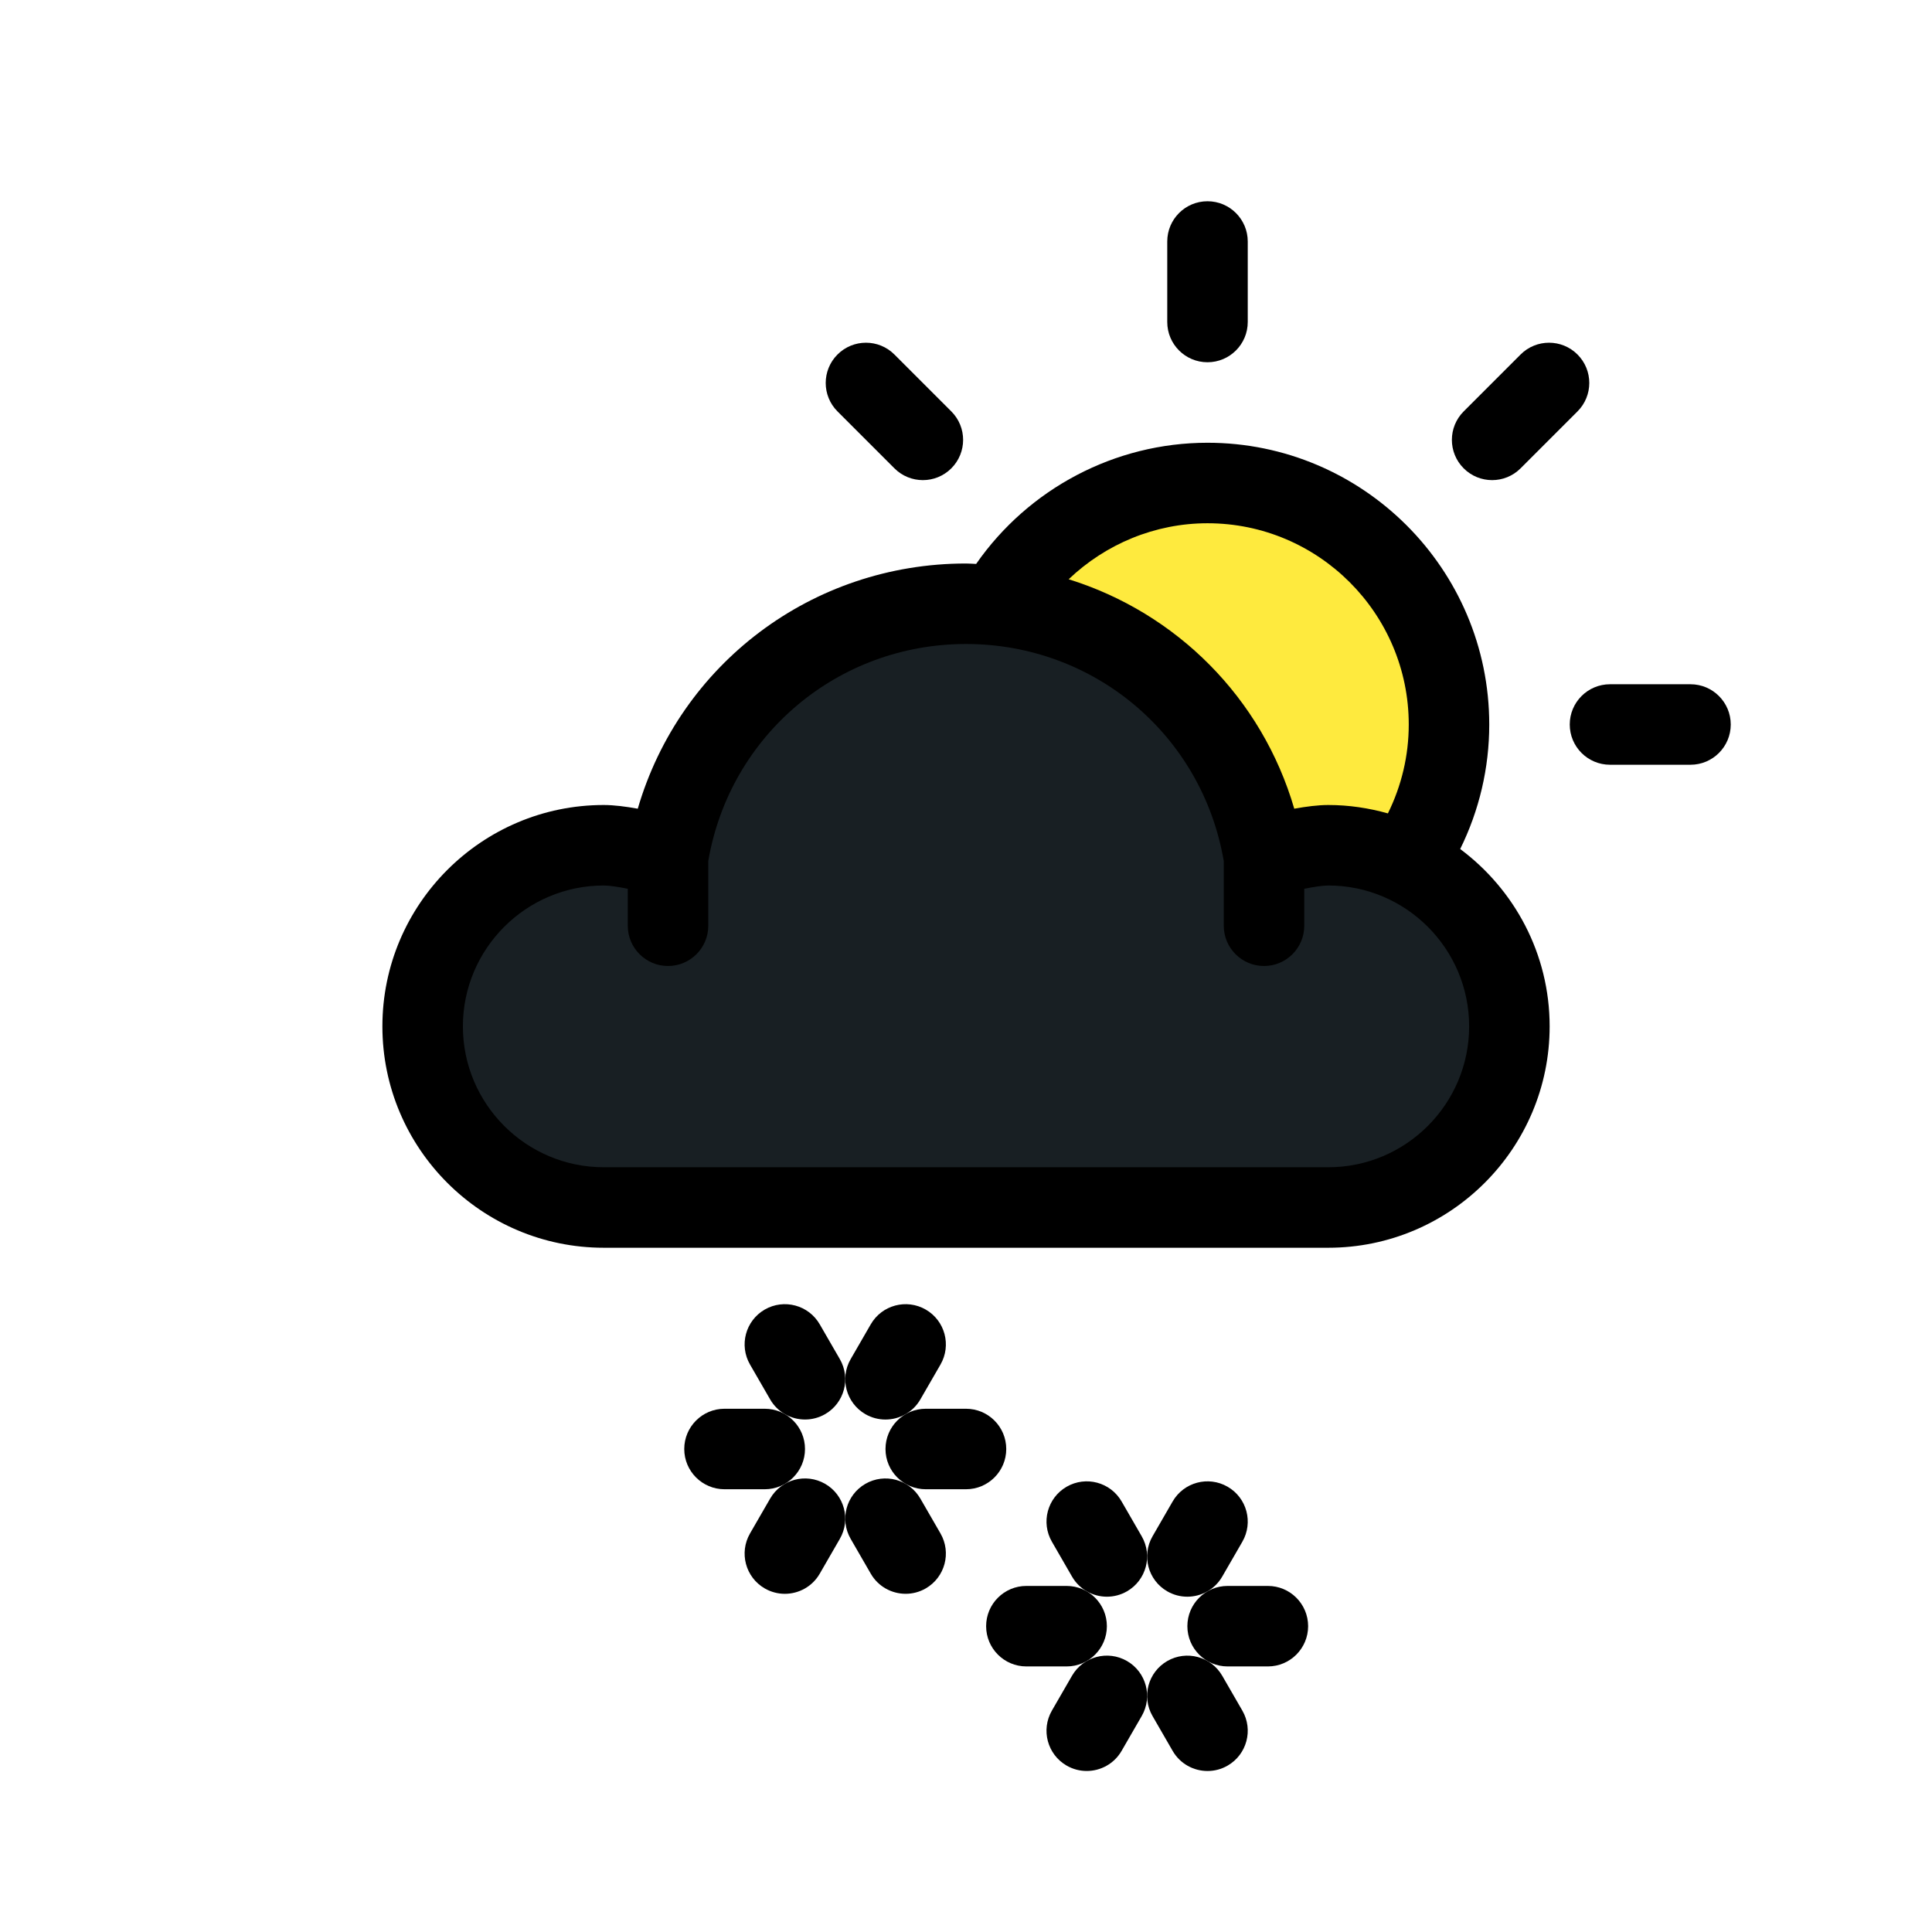
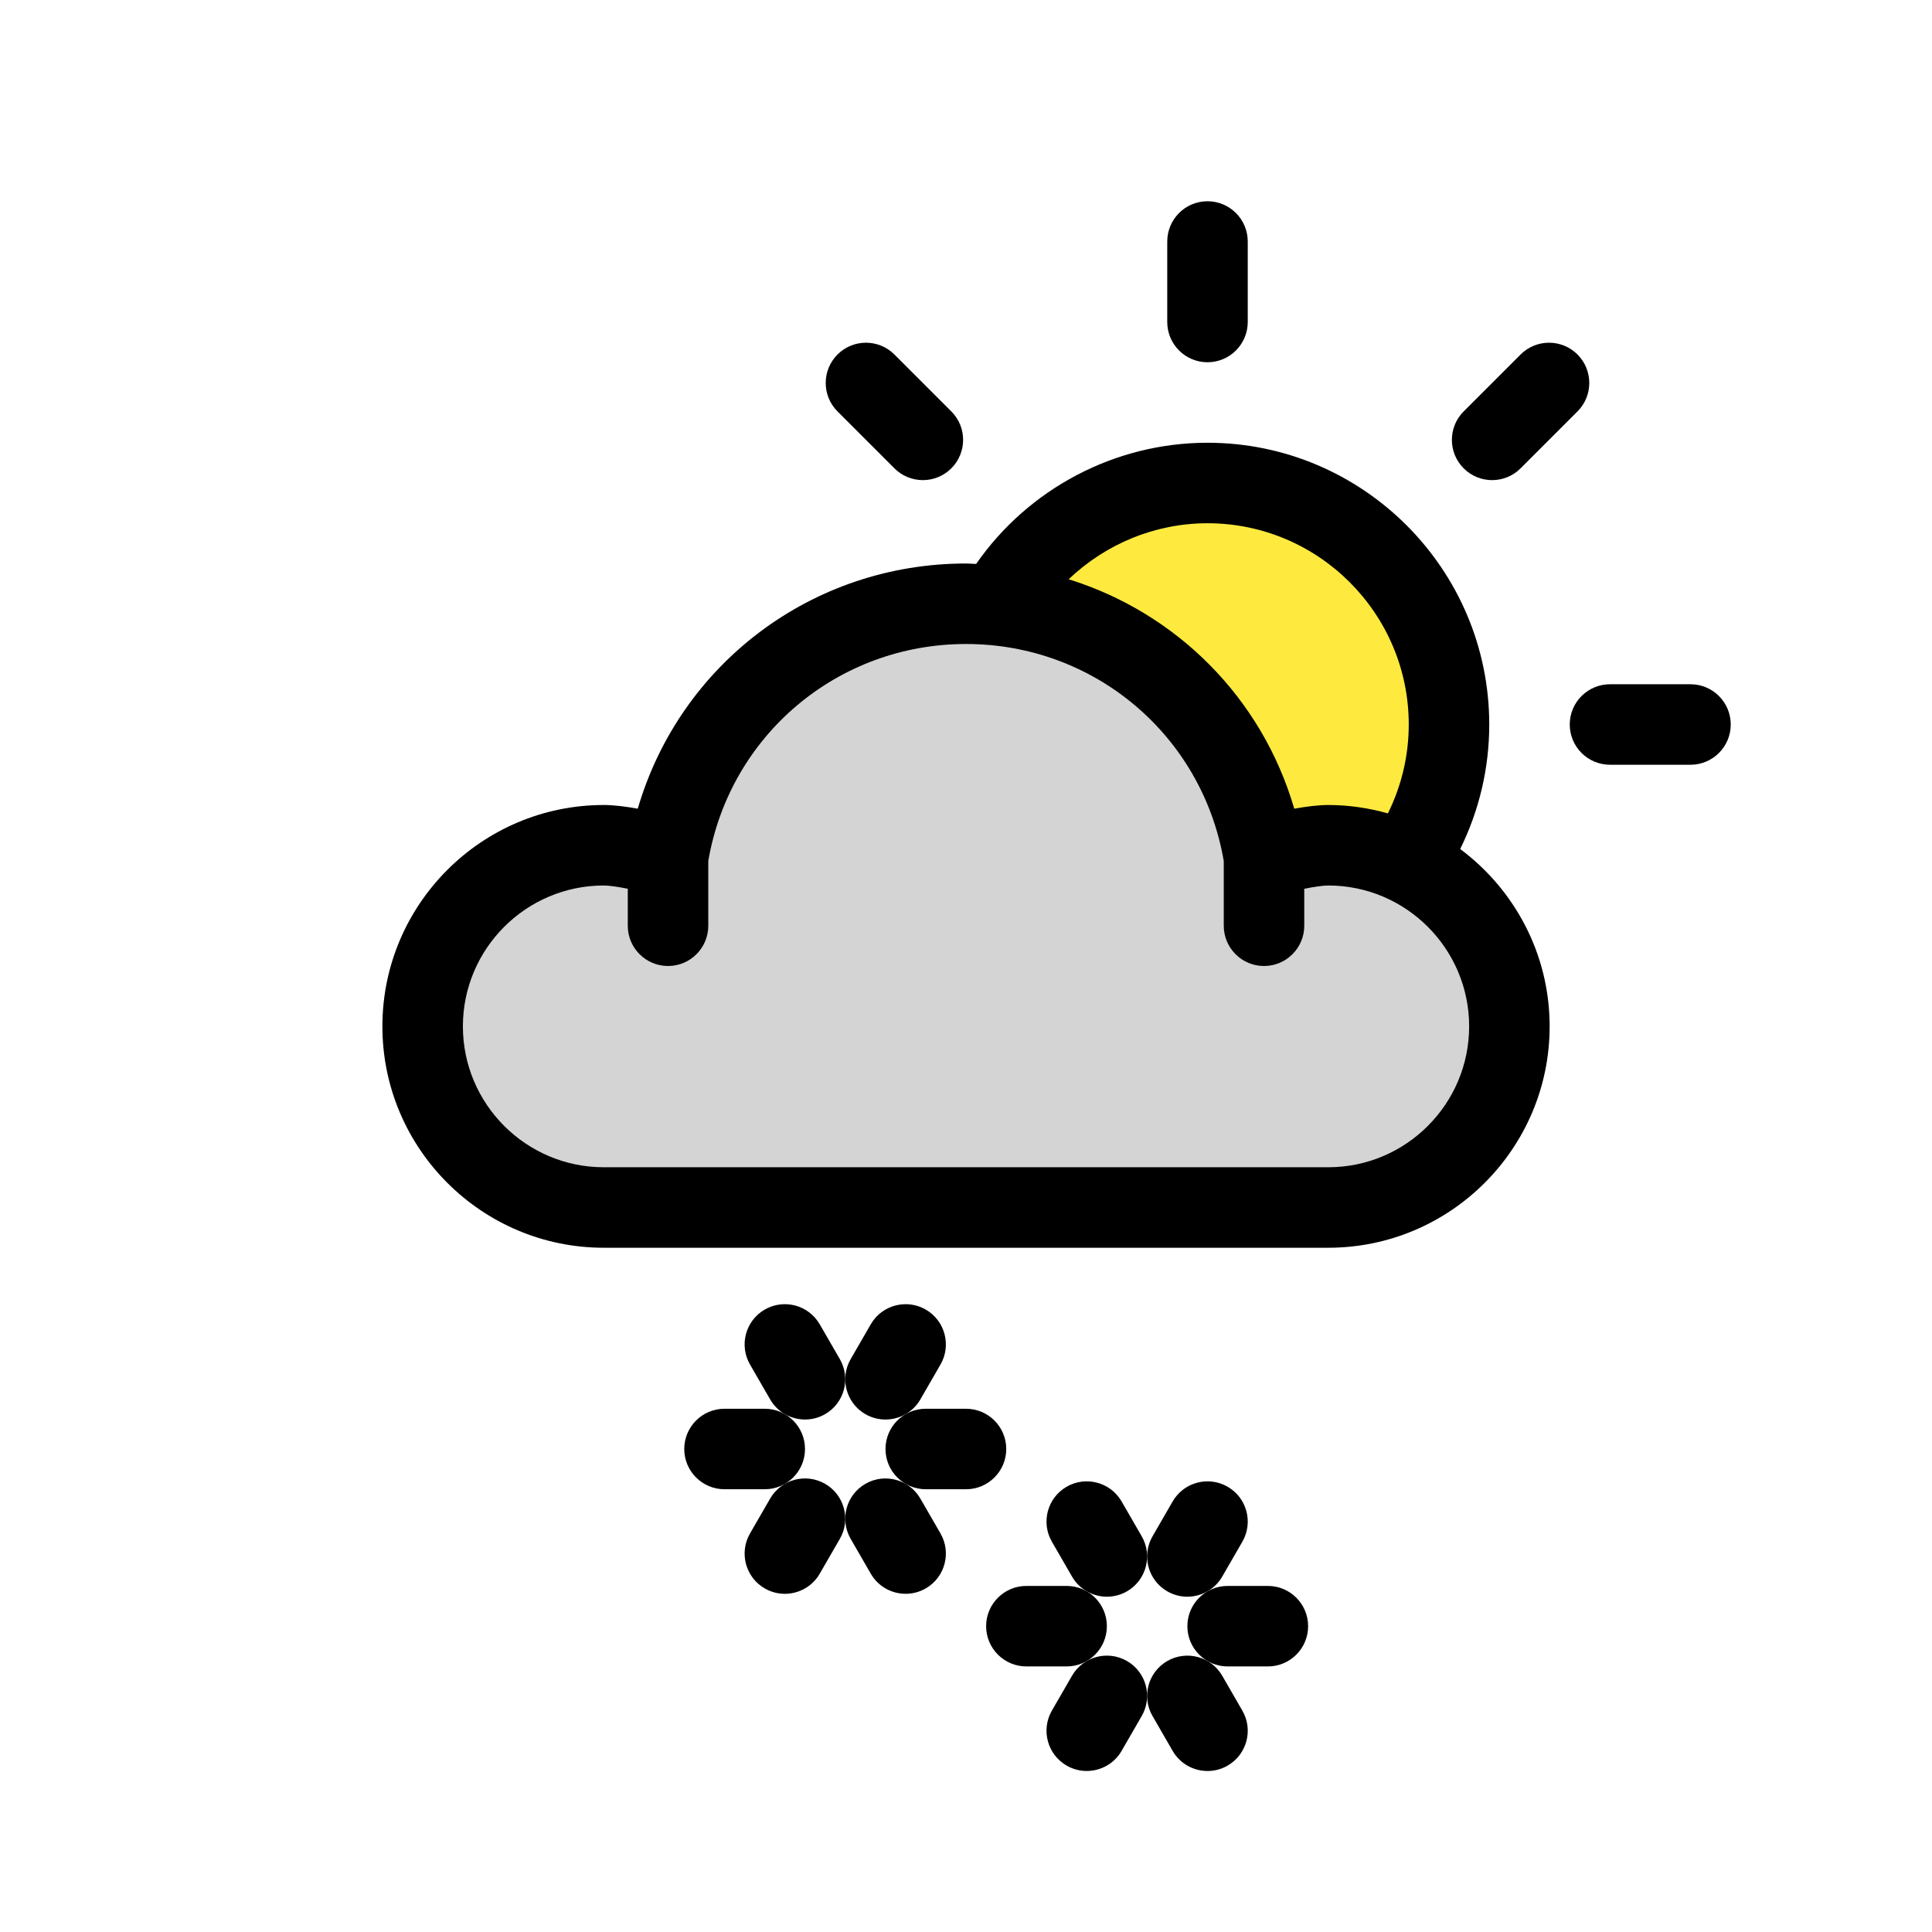
<svg xmlns="http://www.w3.org/2000/svg" version="1.1" viewBox="0 0 96 96" enable-background="new 0 0 96 96" xml:space="preserve" fill="#000000" style="--darkreader-inline-fill: #000000;" data-darkreader-inline-fill="">
  <g id="SVGRepo_bgCarrier" stroke-width="0" />
  <g id="SVGRepo_tracerCarrier" stroke-linecap="round" stroke-linejoin="round" />
  <g id="SVGRepo_iconCarrier">
    <g id="Base" display="none" />
    <g id="Dibujo">
      <path d="M72.556,42.187C73.501,40.271,74,38.166,74,36c0-7.72-6.28-14-14-14c-4.601,0-8.895,2.281-11.496,6.021C48.336,28.016,48.17,28,48.001,28c-7.664,0-14.219,5.012-16.311,12.184C31.113,40.079,30.508,40,30.001,40 c-6.066,0-11,4.935-11,11s4.934,11,11,11h36c6.065,0,11-4.935,11-11C77.001,47.392,75.247,44.194,72.556,42.187z" />
      <path d="M60,26 c5.514,0,10,4.486,10,10c0,1.548-0.36,3.05-1.036,4.417C68.019,40.152,67.028,40,66.001,40c-0.508,0-1.112,0.079-1.69,0.184 c-1.608-5.511-5.854-9.735-11.21-11.401C54.939,27.03,57.397,26,60,26z" fill="#FEEA3E" />
-       <path d="M66.001,58h-36c-3.859,0-7-3.141-7-7s3.141-7,7-7 c0.277,0,0.723,0.068,1.193,0.162V46c0,1.104,0.896,2,2,2c1.104,0,2-0.896,2-2v-3.219C36.267,36.528,41.63,32,48.001,32 c6.372,0,11.736,4.53,12.807,10.786V46c0,1.104,0.896,2,2,2s2-0.896,2-2v-1.837C65.279,44.069,65.727,44,66.001,44 c3.859,0,7,3.141,7,7S69.86,58,66.001,58z" fill="#181F23" />
+       <path d="M66.001,58h-36c-3.859,0-7-3.141-7-7s3.141-7,7-7 c0.277,0,0.723,0.068,1.193,0.162V46c0,1.104,0.896,2,2,2c1.104,0,2-0.896,2-2v-3.219C36.267,36.528,41.63,32,48.001,32 c6.372,0,11.736,4.53,12.807,10.786V46c0,1.104,0.896,2,2,2s2-0.896,2-2v-1.837C65.279,44.069,65.727,44,66.001,44 c3.859,0,7,3.141,7,7S69.86,58,66.001,58z" fill="#d4d4d4" />
      <path d="M60,18c1.104,0,2-0.896,2-2v-4c0-1.104-0.896-2-2-2c-1.105,0-2,0.896-2,2v4C58,17.104,58.895,18,60,18z" />
      <path d="M84,34h-4c-1.105,0-2,0.896-2,2s0.895,2,2,2h4c1.104,0,2-0.896,2-2S85.104,34,84,34z" />
      <path d="M74.143,23.857c0.512,0,1.023-0.195,1.414-0.586l2.828-2.828c0.781-0.781,0.781-2.047,0-2.828 c-0.781-0.781-2.047-0.781-2.828,0l-2.828,2.828c-0.781,0.781-0.781,2.047,0,2.828C73.119,23.662,73.631,23.857,74.143,23.857z" />
      <path d="M44.443,23.271c0.391,0.391,0.902,0.586,1.414,0.586c0.512,0,1.023-0.195,1.414-0.586c0.781-0.781,0.781-2.047,0-2.828 l-2.828-2.828c-0.781-0.781-2.047-0.781-2.828,0c-0.781,0.781-0.781,2.047,0,2.828L44.443,23.271z" />
      <path d="M45.732,74.464c-0.551-0.956-1.775-1.284-2.732-0.733c-0.957,0.553-1.284,1.775-0.732,2.732l1,1.732c0.37,0.642,1.042,1,1.734,1c0.339,0,0.683-0.086,0.998-0.268c0.957-0.553,1.284-1.775,0.732-2.732L45.732,74.464z" />
      <path d="M40.732,65.804C40.18,64.848,38.956,64.52,38,65.071c-0.957,0.553-1.284,1.775-0.732,2.732l1,1.732c0.37,0.642,1.042,1,1.734,1c0.339,0,0.683-0.086,0.998-0.267c0.957-0.553,1.284-1.775,0.732-2.733L40.732,65.804z" />
      <path d="M43,70.269c0.315,0.182,0.659,0.267,0.998,0.267c0.691,0,1.364-0.358,1.734-1l1-1.732c0.552-0.957,0.225-2.18-0.732-2.732c-0.957-0.552-2.181-0.224-2.732,0.732l-1,1.732C41.716,68.493,42.043,69.716,43,70.269z" />
      <path d="M41,73.731c-0.957-0.552-2.18-0.224-2.732,0.733l-1,1.732c-0.552,0.957-0.225,2.18,0.732,2.732c0.315,0.182,0.659,0.268,0.998,0.268c0.691,0,1.364-0.358,1.734-1l1-1.732C42.284,75.507,41.957,74.284,41,73.731z" />
      <path d="M40,72c0-1.104-0.896-2-2-2h-2c-1.104,0-2,0.896-2,2s0.896,2,2,2h2C39.104,74,40,73.104,40,72z" />
      <path d="M50,72c0-1.104-0.896-2-2-2h-2c-1.104,0-2,0.896-2,2s0.896,2,2,2h2C49.104,74,50,73.104,50,72z" />
      <path d="M60.732,83.268c-0.551-0.956-1.776-1.284-2.732-0.732c-0.957,0.553-1.284,1.775-0.732,2.732l1,1.732c0.37,0.642,1.042,1,1.734,1c0.339,0,0.683-0.086,0.998-0.268c0.957-0.553,1.284-1.775,0.732-2.732L60.732,83.268z" />
      <path d="M55.732,74.607c-0.552-0.956-1.775-1.284-2.732-0.732c-0.957,0.553-1.284,1.775-0.732,2.732l1,1.732c0.37,0.642,1.042,1,1.734,1c0.339,0,0.683-0.086,0.998-0.267c0.957-0.553,1.284-1.775,0.732-2.733L55.732,74.607z" />
      <path d="M58,79.072c0.315,0.182,0.659,0.267,0.998,0.267c0.691,0,1.364-0.358,1.734-1l1-1.732c0.552-0.957,0.225-2.18-0.732-2.732c-0.957-0.552-2.18-0.224-2.732,0.732l-1,1.732C56.716,77.297,57.043,78.52,58,79.072z" />
      <path d="M56,82.535c-0.957-0.552-2.18-0.224-2.732,0.732l-1,1.732c-0.552,0.957-0.225,2.18,0.732,2.732c0.315,0.182,0.659,0.268,0.998,0.268c0.691,0,1.364-0.358,1.734-1l1-1.732C57.284,84.311,56.957,83.088,56,82.535z" />
      <path d="M55,80.804c0-1.104-0.896-2-2-2h-2c-1.104,0-2,0.896-2,2s0.896,2,2,2h2C54.104,82.804,55,81.908,55,80.804z" />
      <path d="M63,78.804h-2c-1.104,0-2,0.896-2,2s0.896,2,2,2h2c1.104,0,2-0.896,2-2S64.104,78.804,63,78.804z" />
    </g>
  </g>
</svg>
